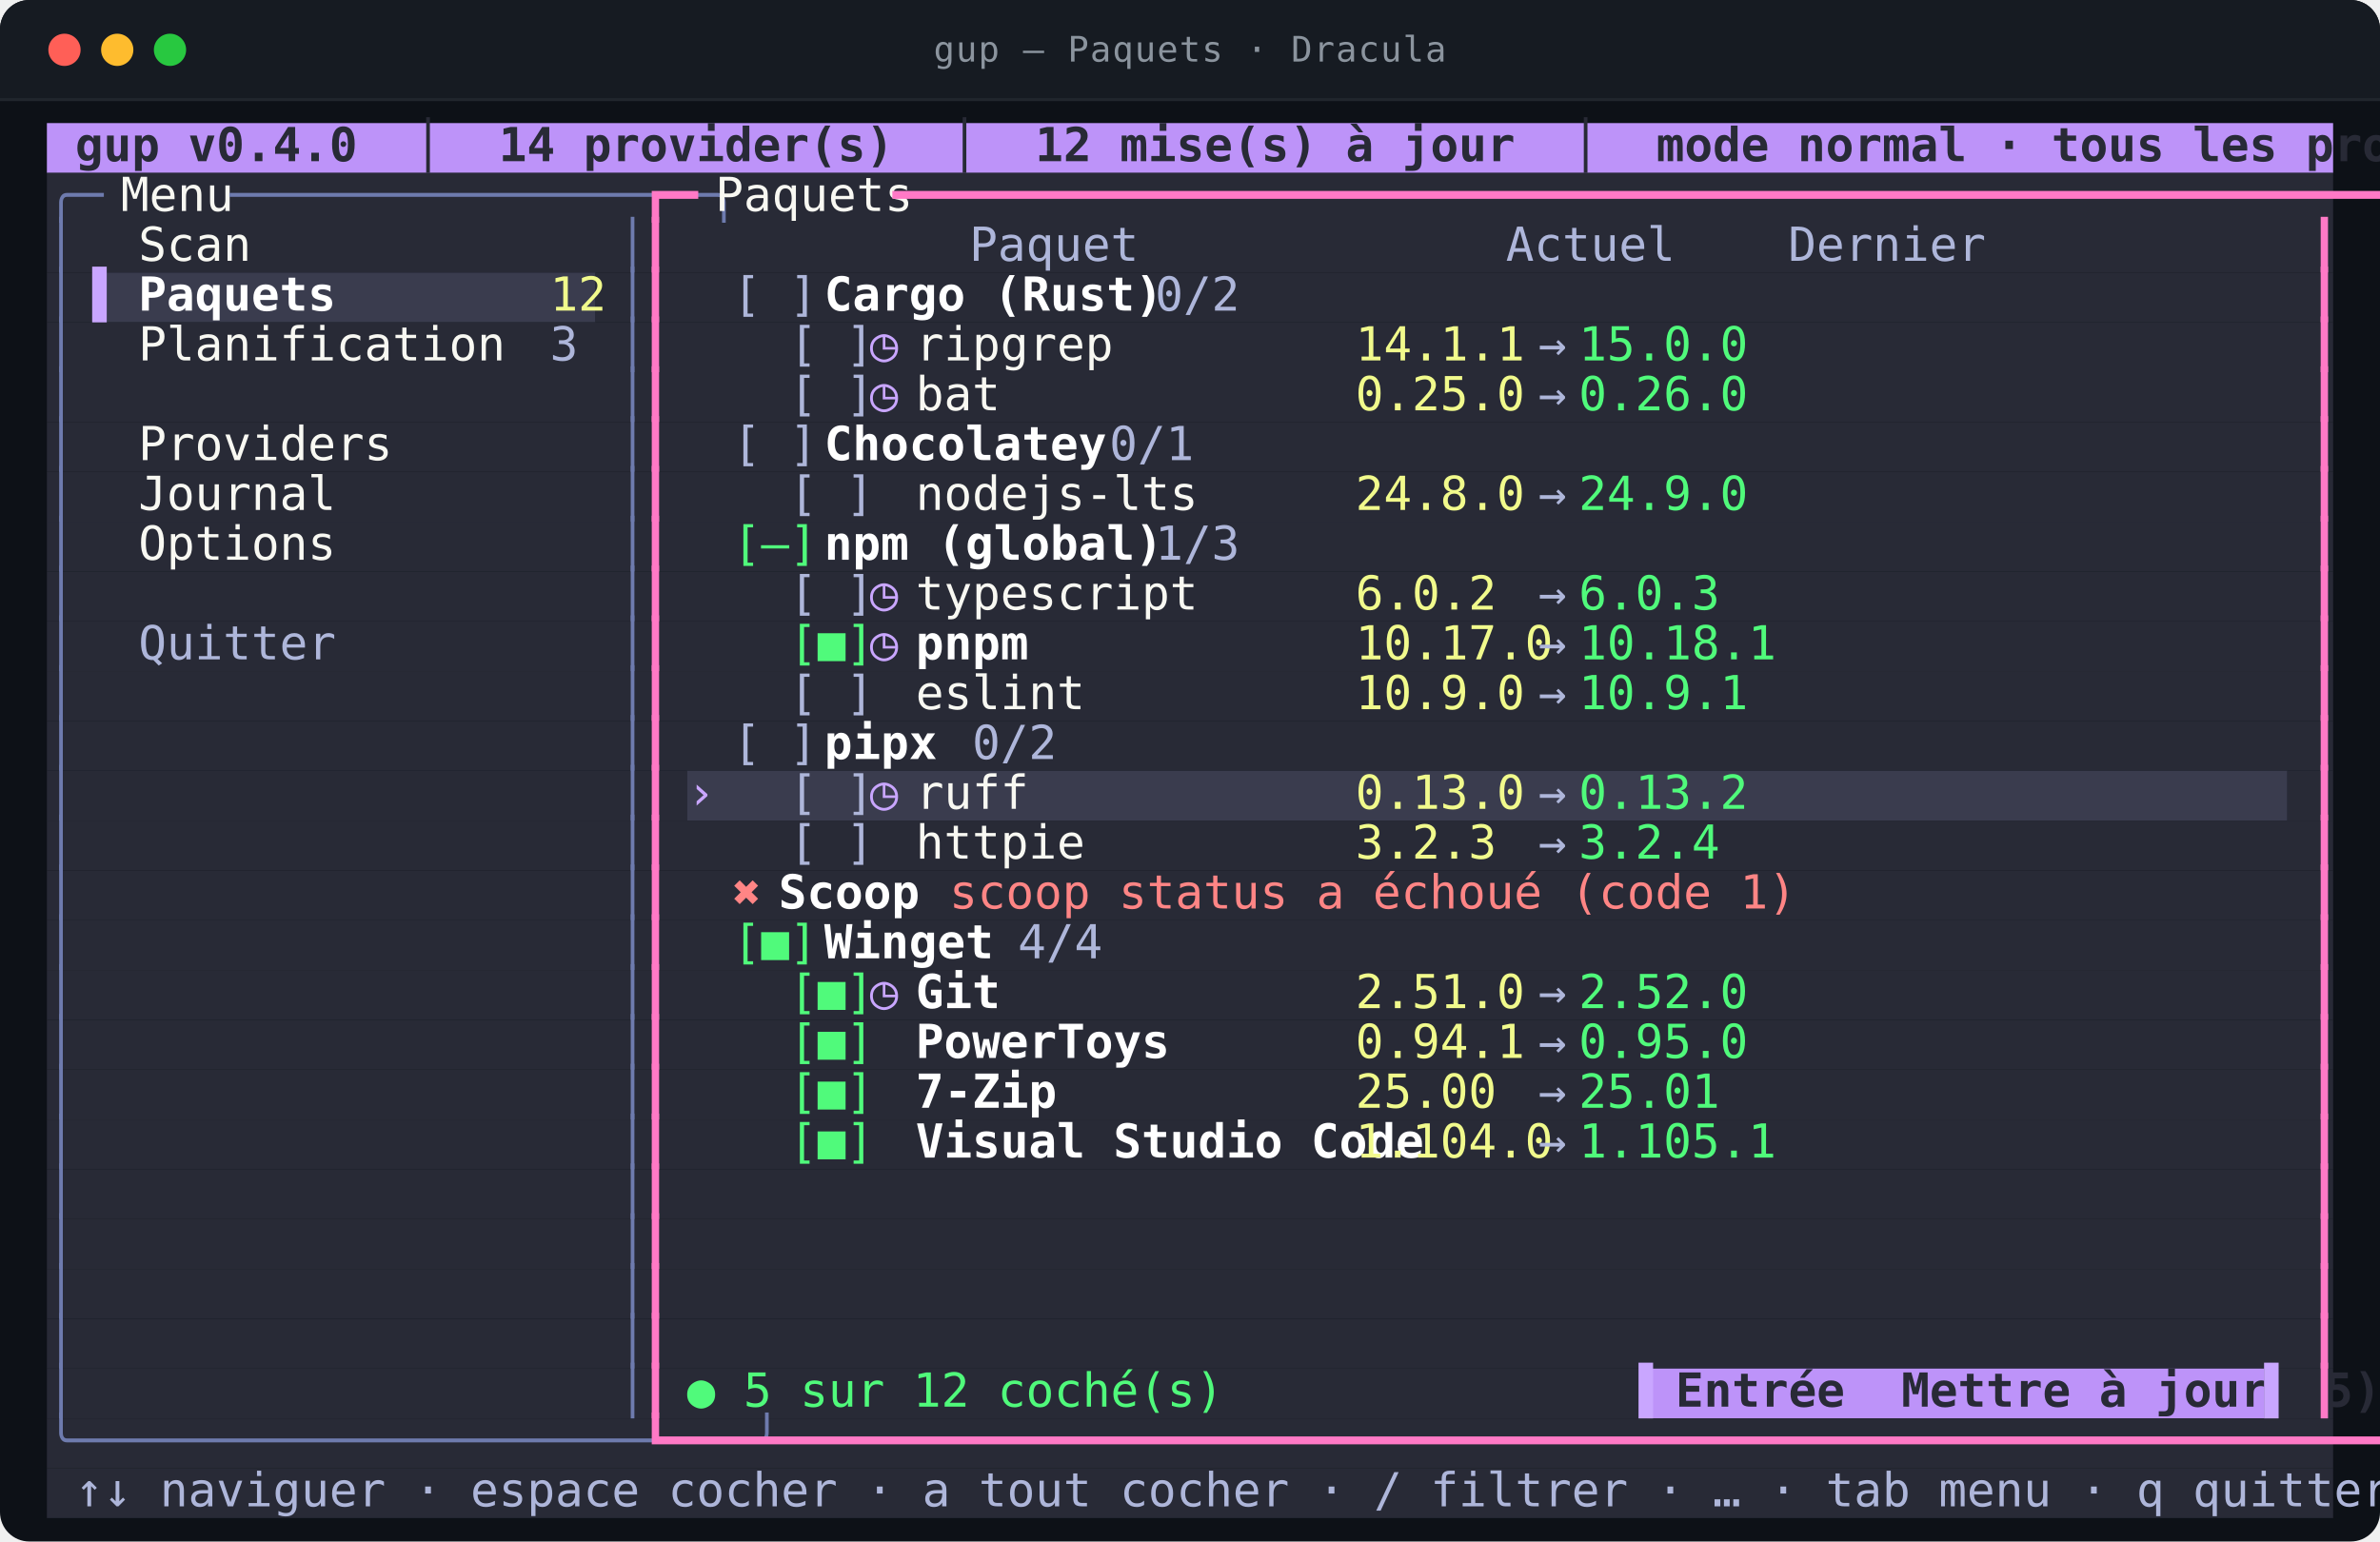
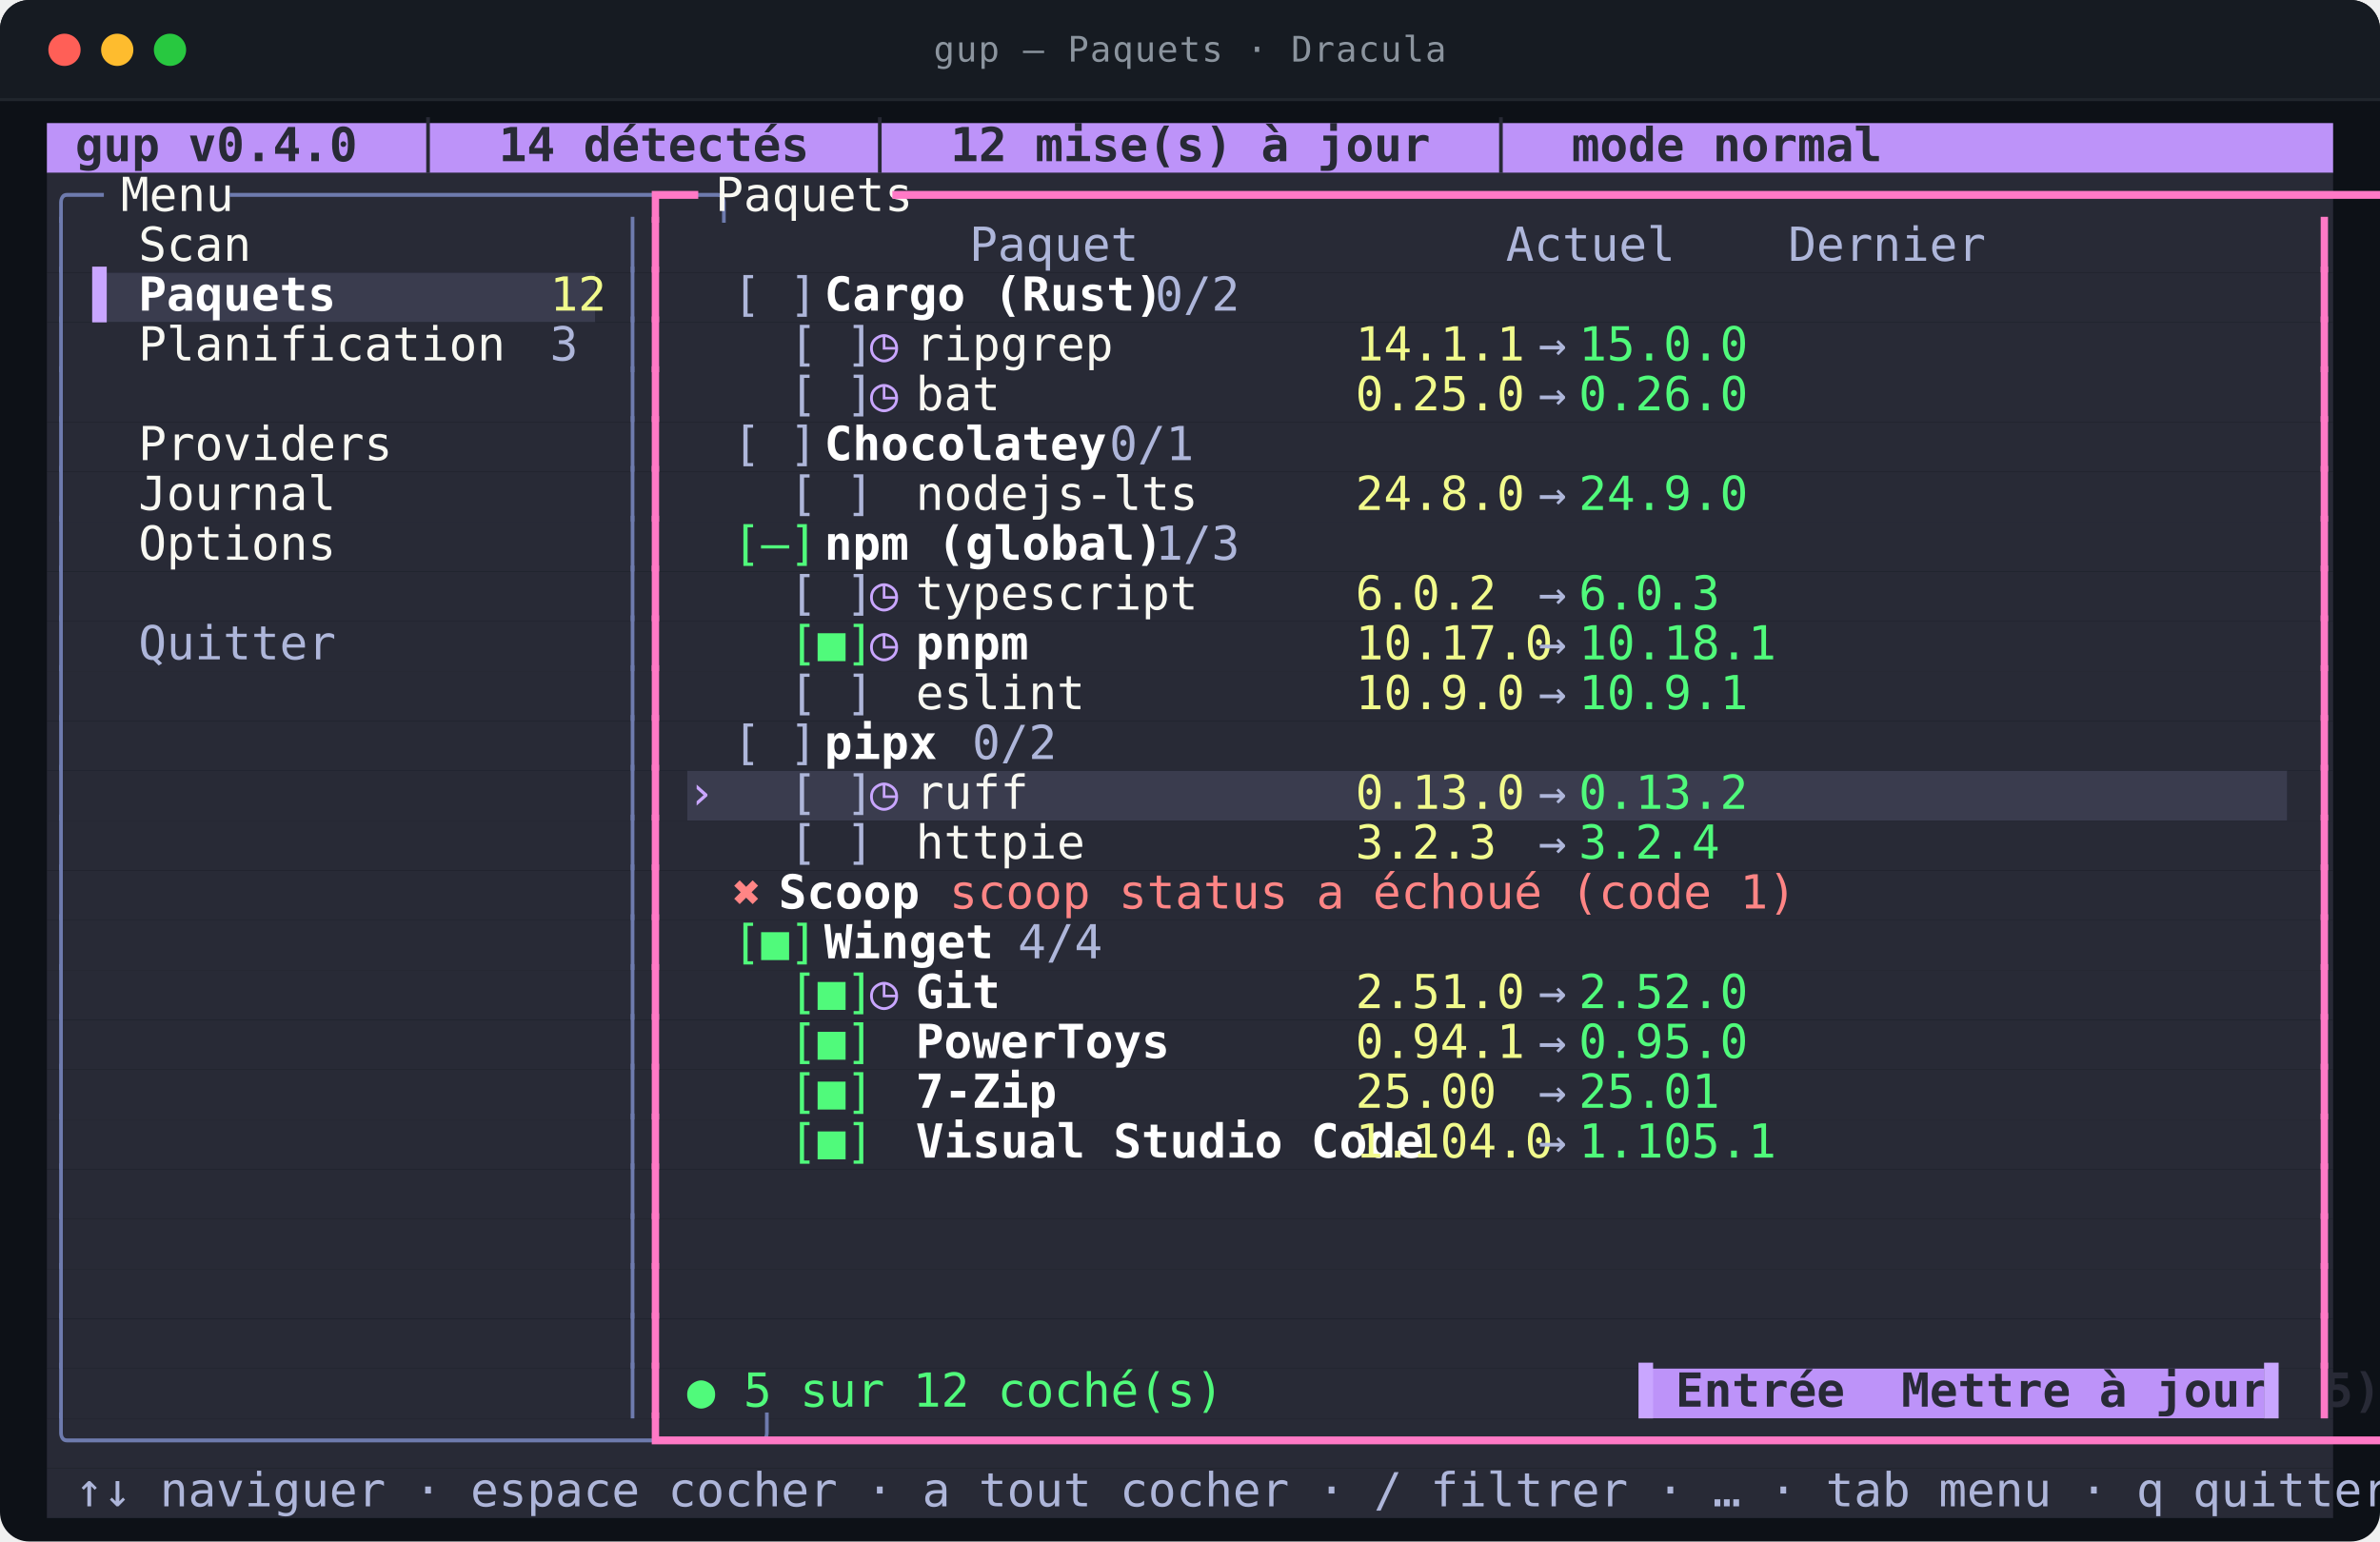
<svg xmlns="http://www.w3.org/2000/svg" viewBox="0 0 812.0 526.0" width="812.0" height="526.0" role="img" aria-labelledby="t d">
  <style>
text{font-family:ui-monospace,SFMono-Regular,"SF Mono",Menlo,Consolas,"DejaVu Sans Mono",monospace;font-size:16px}
.t{font-size:12px;letter-spacing:.4px;fill:#8b949e}
.b{font-weight:700}
.i{font-style:italic}
.u{text-decoration:underline}
.s{text-decoration:line-through}
.us{text-decoration:underline line-through}
.d{opacity:0.62}
.c0{fill:#bd93f9}
.c1{fill:#282a36}
.c2{fill:#3a3c4e}
.c3{fill:#6e7bae}
.c4{fill:#f8f8f2}
.c5{fill:#ff79c6}
.c6{fill:#aeb6da}
.c7{fill:#c9a6ff}
.c8{fill:#ffffff}
.c9{fill:#f1fa8c}
.c10{fill:#50fa7b}
.c11{fill:#ff8585}
</style>
  <rect y="0.0" width="812.0" height="526.0" rx="10.0" fill="#0d1117" />
  <rect y="0.0" width="812.0" height="34.0" rx="10.0" fill="#161b22" />
  <rect y="24.0" width="812.0" height="10.0" fill="#161b22" />
  <line x1="0.0" y1="34.0" x2="812.0" y2="34.0" stroke="#21262d" />
  <circle cx="22.0" cy="17.0" r="5.5" fill="#ff5f57" />
  <circle cx="40.0" cy="17.0" r="5.5" fill="#febc2e" />
  <circle cx="58.0" cy="17.0" r="5.5" fill="#28c840" />
  <text class="t" x="406.0" y="21.0" text-anchor="middle">gup — Paquets · Dracula</text>
  <rect class="c0" x="16.0" y="42.0" width="780.0" height="17.0" />
  <rect class="c1" x="16.0" y="59.0" width="780.0" height="17.0" />
  <rect class="c1" x="16.0" y="76.0" width="780.0" height="17.0" />
  <rect class="c1" x="16.0" y="93.0" width="15.6" height="17.0" />
  <rect class="c2" x="31.6" y="93.0" width="171.6" height="17.0" />
  <rect class="c1" x="203.2" y="93.0" width="592.8" height="17.0" />
  <rect class="c1" x="16.0" y="110.0" width="780.0" height="17.0" />
  <rect class="c1" x="16.0" y="127.0" width="780.0" height="17.0" />
  <rect class="c1" x="16.0" y="144.0" width="780.0" height="17.0" />
  <rect class="c1" x="16.0" y="161.0" width="780.0" height="17.0" />
  <rect class="c1" x="16.0" y="178.0" width="780.0" height="17.0" />
  <rect class="c1" x="16.0" y="195.0" width="780.0" height="17.0" />
  <rect class="c1" x="16.0" y="212.0" width="780.0" height="17.0" />
  <rect class="c1" x="16.0" y="229.0" width="780.0" height="17.0" />
  <rect class="c1" x="16.0" y="246.0" width="780.0" height="17.0" />
  <rect class="c1" x="16.0" y="263.0" width="218.4" height="17.0" />
  <rect class="c2" x="234.4" y="263.0" width="546.0" height="17.0" />
  <rect class="c1" x="780.4" y="263.0" width="15.6" height="17.0" />
  <rect class="c1" x="16.0" y="280.0" width="780.0" height="17.0" />
  <rect class="c1" x="16.0" y="297.0" width="780.0" height="17.0" />
  <rect class="c1" x="16.0" y="314.0" width="780.0" height="17.0" />
  <rect class="c1" x="16.0" y="331.0" width="780.0" height="17.0" />
  <rect class="c1" x="16.0" y="348.0" width="780.0" height="17.0" />
  <rect class="c1" x="16.0" y="365.0" width="780.0" height="17.0" />
  <rect class="c1" x="16.0" y="382.0" width="780.0" height="17.0" />
  <rect class="c1" x="16.0" y="399.0" width="780.0" height="17.0" />
  <rect class="c1" x="16.0" y="416.0" width="780.0" height="17.0" />
  <rect class="c1" x="16.0" y="433.0" width="780.0" height="17.0" />
  <rect class="c1" x="16.0" y="450.0" width="780.0" height="17.0" />
  <rect class="c1" x="16.0" y="467.0" width="546.0" height="17.0" />
  <rect class="c0" x="562.0" y="467.0" width="210.6" height="17.0" />
  <rect class="c1" x="772.6" y="467.0" width="23.4" height="17.0" />
  <rect class="c1" x="16.0" y="484.0" width="780.0" height="17.0" />
  <rect class="c1" x="16.0" y="501.0" width="780.0" height="17.0" />
-   <text class="c1 b" x="16.0" y="55.0" textLength="694.2" lengthAdjust="spacingAndGlyphs" xml:space="preserve"> gup v0.4.0  │  14 provider(s)  │  12 mise(s) à jour  │  mode normal · tous les providers</text>
+   <text class="c1 b" x="16.0" y="55.0" textLength="507.0" lengthAdjust="spacingAndGlyphs" xml:space="preserve"> gup v0.4.0  │  14 détectés  │  12 mise(s) à jour  │  mode normal</text>
  <text class="c3" x="16.0" y="72.0" textLength="15.6" lengthAdjust="spacingAndGlyphs" xml:space="preserve">╭─</text>
  <text class="c4" x="31.6" y="72.0" textLength="46.8" lengthAdjust="spacingAndGlyphs" xml:space="preserve"> Menu </text>
  <text class="c3" x="78.4" y="72.0" textLength="140.4" lengthAdjust="spacingAndGlyphs" xml:space="preserve">─────────────────╮</text>
  <text class="c5" x="218.8" y="72.0" textLength="15.6" lengthAdjust="spacingAndGlyphs" xml:space="preserve">┏━</text>
  <text class="c4" x="234.4" y="72.0" textLength="70.2" lengthAdjust="spacingAndGlyphs" xml:space="preserve"> Paquets </text>
  <text class="c5" x="304.6" y="72.0" textLength="491.4" lengthAdjust="spacingAndGlyphs" xml:space="preserve">━━━━━━━━━━━━━━━━━━━━━━━━━━━━━━━━━━━━━━━━━━━━━━━━━━━━━━━━━━━━━━┓</text>
  <text class="c3" x="16.0" y="89.0" textLength="7.8" lengthAdjust="spacingAndGlyphs" xml:space="preserve">│</text>
  <text class="c4" x="47.2" y="89.0" textLength="140.4" lengthAdjust="spacingAndGlyphs" xml:space="preserve">Scan              </text>
  <text class="c3" x="211.0" y="89.0" textLength="7.8" lengthAdjust="spacingAndGlyphs" xml:space="preserve">│</text>
  <text class="c5" x="218.8" y="89.0" textLength="7.8" lengthAdjust="spacingAndGlyphs" xml:space="preserve">┃</text>
  <text class="c6" x="234.4" y="89.0" textLength="366.6" lengthAdjust="spacingAndGlyphs" xml:space="preserve">          Paquet             Actuel    Dernier </text>
  <text class="c5" x="788.2" y="89.0" textLength="7.8" lengthAdjust="spacingAndGlyphs" xml:space="preserve">┃</text>
  <text class="c3" x="16.0" y="106.0" textLength="7.8" lengthAdjust="spacingAndGlyphs" xml:space="preserve">│</text>
  <text class="c7" x="31.6" y="106.0" textLength="15.6" lengthAdjust="spacingAndGlyphs" xml:space="preserve">▌ </text>
  <text class="c8 b" x="47.2" y="106.0" textLength="140.4" lengthAdjust="spacingAndGlyphs" xml:space="preserve">Paquets           </text>
  <text class="c9" x="187.6" y="106.0" textLength="15.6" lengthAdjust="spacingAndGlyphs" xml:space="preserve">12</text>
  <text class="c3" x="211.0" y="106.0" textLength="7.8" lengthAdjust="spacingAndGlyphs" xml:space="preserve">│</text>
  <text class="c5" x="218.8" y="106.0" textLength="7.8" lengthAdjust="spacingAndGlyphs" xml:space="preserve">┃</text>
  <text class="c6" x="250.0" y="106.0" textLength="31.2" lengthAdjust="spacingAndGlyphs" xml:space="preserve">[ ] </text>
  <text class="c8 b" x="281.2" y="106.0" textLength="93.6" lengthAdjust="spacingAndGlyphs" xml:space="preserve">Cargo (Rust)</text>
  <text class="c6" x="374.8" y="106.0" textLength="39.0" lengthAdjust="spacingAndGlyphs" xml:space="preserve">  0/2</text>
  <text class="c5" x="788.2" y="106.0" textLength="7.8" lengthAdjust="spacingAndGlyphs" xml:space="preserve">┃</text>
  <text class="c3" x="16.0" y="123.0" textLength="7.8" lengthAdjust="spacingAndGlyphs" xml:space="preserve">│</text>
  <text class="c4" x="47.2" y="123.0" textLength="140.4" lengthAdjust="spacingAndGlyphs" xml:space="preserve">Planification     </text>
  <text class="c6" x="187.6" y="123.0" textLength="7.8" lengthAdjust="spacingAndGlyphs" xml:space="preserve">3</text>
  <text class="c3" x="211.0" y="123.0" textLength="7.8" lengthAdjust="spacingAndGlyphs" xml:space="preserve">│</text>
  <text class="c5" x="218.8" y="123.0" textLength="7.8" lengthAdjust="spacingAndGlyphs" xml:space="preserve">┃</text>
  <text class="c6" x="250.0" y="123.0" textLength="46.8" lengthAdjust="spacingAndGlyphs" xml:space="preserve">  [ ] </text>
  <text class="c7" x="296.8" y="123.0" textLength="15.6" lengthAdjust="spacingAndGlyphs" xml:space="preserve">◷ </text>
  <text class="c4" x="312.4" y="123.0" textLength="140.4" lengthAdjust="spacingAndGlyphs" xml:space="preserve">ripgrep           </text>
  <text class="c9" x="452.8" y="123.0" textLength="62.4" lengthAdjust="spacingAndGlyphs" xml:space="preserve"> 14.1.1 </text>
  <text class="c6" x="515.2" y="123.0" textLength="23.4" lengthAdjust="spacingAndGlyphs" xml:space="preserve"> → </text>
  <text class="c10" x="538.6" y="123.0" textLength="54.6" lengthAdjust="spacingAndGlyphs" xml:space="preserve">15.0.0 </text>
  <text class="c5" x="788.2" y="123.0" textLength="7.8" lengthAdjust="spacingAndGlyphs" xml:space="preserve">┃</text>
  <text class="c3" x="16.0" y="140.0" textLength="7.8" lengthAdjust="spacingAndGlyphs" xml:space="preserve">│</text>
  <text class="c3" x="211.0" y="140.0" textLength="7.8" lengthAdjust="spacingAndGlyphs" xml:space="preserve">│</text>
  <text class="c5" x="218.8" y="140.0" textLength="7.8" lengthAdjust="spacingAndGlyphs" xml:space="preserve">┃</text>
  <text class="c6" x="250.0" y="140.0" textLength="46.8" lengthAdjust="spacingAndGlyphs" xml:space="preserve">  [ ] </text>
  <text class="c7" x="296.8" y="140.0" textLength="15.6" lengthAdjust="spacingAndGlyphs" xml:space="preserve">◷ </text>
  <text class="c4" x="312.4" y="140.0" textLength="140.4" lengthAdjust="spacingAndGlyphs" xml:space="preserve">bat               </text>
  <text class="c9" x="452.8" y="140.0" textLength="62.4" lengthAdjust="spacingAndGlyphs" xml:space="preserve"> 0.25.0 </text>
  <text class="c6" x="515.2" y="140.0" textLength="23.4" lengthAdjust="spacingAndGlyphs" xml:space="preserve"> → </text>
  <text class="c10" x="538.6" y="140.0" textLength="54.6" lengthAdjust="spacingAndGlyphs" xml:space="preserve">0.26.0 </text>
  <text class="c5" x="788.2" y="140.0" textLength="7.8" lengthAdjust="spacingAndGlyphs" xml:space="preserve">┃</text>
  <text class="c3" x="16.0" y="157.0" textLength="7.8" lengthAdjust="spacingAndGlyphs" xml:space="preserve">│</text>
  <text class="c4" x="47.2" y="157.0" textLength="140.4" lengthAdjust="spacingAndGlyphs" xml:space="preserve">Providers         </text>
  <text class="c3" x="211.0" y="157.0" textLength="7.8" lengthAdjust="spacingAndGlyphs" xml:space="preserve">│</text>
  <text class="c5" x="218.8" y="157.0" textLength="7.8" lengthAdjust="spacingAndGlyphs" xml:space="preserve">┃</text>
  <text class="c6" x="250.0" y="157.0" textLength="31.2" lengthAdjust="spacingAndGlyphs" xml:space="preserve">[ ] </text>
  <text class="c8 b" x="281.2" y="157.0" textLength="78.0" lengthAdjust="spacingAndGlyphs" xml:space="preserve">Chocolatey</text>
  <text class="c6" x="359.2" y="157.0" textLength="39.0" lengthAdjust="spacingAndGlyphs" xml:space="preserve">  0/1</text>
  <text class="c5" x="788.2" y="157.0" textLength="7.8" lengthAdjust="spacingAndGlyphs" xml:space="preserve">┃</text>
  <text class="c3" x="16.0" y="174.0" textLength="7.8" lengthAdjust="spacingAndGlyphs" xml:space="preserve">│</text>
  <text class="c4" x="47.2" y="174.0" textLength="140.4" lengthAdjust="spacingAndGlyphs" xml:space="preserve">Journal           </text>
  <text class="c3" x="211.0" y="174.0" textLength="7.8" lengthAdjust="spacingAndGlyphs" xml:space="preserve">│</text>
  <text class="c5" x="218.8" y="174.0" textLength="7.8" lengthAdjust="spacingAndGlyphs" xml:space="preserve">┃</text>
  <text class="c6" x="250.0" y="174.0" textLength="46.8" lengthAdjust="spacingAndGlyphs" xml:space="preserve">  [ ] </text>
  <text class="c4" x="312.4" y="174.0" textLength="140.4" lengthAdjust="spacingAndGlyphs" xml:space="preserve">nodejs-lts        </text>
  <text class="c9" x="452.8" y="174.0" textLength="62.4" lengthAdjust="spacingAndGlyphs" xml:space="preserve"> 24.8.0 </text>
  <text class="c6" x="515.2" y="174.0" textLength="23.4" lengthAdjust="spacingAndGlyphs" xml:space="preserve"> → </text>
  <text class="c10" x="538.6" y="174.0" textLength="54.6" lengthAdjust="spacingAndGlyphs" xml:space="preserve">24.9.0 </text>
  <text class="c5" x="788.2" y="174.0" textLength="7.8" lengthAdjust="spacingAndGlyphs" xml:space="preserve">┃</text>
  <text class="c3" x="16.0" y="191.0" textLength="7.8" lengthAdjust="spacingAndGlyphs" xml:space="preserve">│</text>
  <text class="c4" x="47.2" y="191.0" textLength="140.4" lengthAdjust="spacingAndGlyphs" xml:space="preserve">Options           </text>
  <text class="c3" x="211.0" y="191.0" textLength="7.8" lengthAdjust="spacingAndGlyphs" xml:space="preserve">│</text>
  <text class="c5" x="218.8" y="191.0" textLength="7.8" lengthAdjust="spacingAndGlyphs" xml:space="preserve">┃</text>
  <text class="c10" x="250.0" y="191.0" textLength="31.2" lengthAdjust="spacingAndGlyphs" xml:space="preserve">[–] </text>
  <text class="c8 b" x="281.2" y="191.0" textLength="93.6" lengthAdjust="spacingAndGlyphs" xml:space="preserve">npm (global)</text>
  <text class="c6" x="374.8" y="191.0" textLength="39.0" lengthAdjust="spacingAndGlyphs" xml:space="preserve">  1/3</text>
  <text class="c5" x="788.2" y="191.0" textLength="7.8" lengthAdjust="spacingAndGlyphs" xml:space="preserve">┃</text>
  <text class="c3" x="16.0" y="208.0" textLength="7.8" lengthAdjust="spacingAndGlyphs" xml:space="preserve">│</text>
  <text class="c3" x="211.0" y="208.0" textLength="7.8" lengthAdjust="spacingAndGlyphs" xml:space="preserve">│</text>
  <text class="c5" x="218.8" y="208.0" textLength="7.8" lengthAdjust="spacingAndGlyphs" xml:space="preserve">┃</text>
  <text class="c6" x="250.0" y="208.0" textLength="46.8" lengthAdjust="spacingAndGlyphs" xml:space="preserve">  [ ] </text>
  <text class="c7" x="296.8" y="208.0" textLength="15.6" lengthAdjust="spacingAndGlyphs" xml:space="preserve">◷ </text>
  <text class="c4" x="312.4" y="208.0" textLength="140.4" lengthAdjust="spacingAndGlyphs" xml:space="preserve">typescript        </text>
  <text class="c9" x="452.8" y="208.0" textLength="62.4" lengthAdjust="spacingAndGlyphs" xml:space="preserve"> 6.0.2  </text>
  <text class="c6" x="515.2" y="208.0" textLength="23.4" lengthAdjust="spacingAndGlyphs" xml:space="preserve"> → </text>
  <text class="c10" x="538.6" y="208.0" textLength="54.6" lengthAdjust="spacingAndGlyphs" xml:space="preserve">6.0.3  </text>
  <text class="c5" x="788.2" y="208.0" textLength="7.8" lengthAdjust="spacingAndGlyphs" xml:space="preserve">┃</text>
  <text class="c3" x="16.0" y="225.0" textLength="7.8" lengthAdjust="spacingAndGlyphs" xml:space="preserve">│</text>
  <text class="c6" x="47.2" y="225.0" textLength="140.4" lengthAdjust="spacingAndGlyphs" xml:space="preserve">Quitter           </text>
  <text class="c3" x="211.0" y="225.0" textLength="7.8" lengthAdjust="spacingAndGlyphs" xml:space="preserve">│</text>
  <text class="c5" x="218.8" y="225.0" textLength="7.8" lengthAdjust="spacingAndGlyphs" xml:space="preserve">┃</text>
  <text class="c10" x="250.0" y="225.0" textLength="46.8" lengthAdjust="spacingAndGlyphs" xml:space="preserve">  [■] </text>
  <text class="c7" x="296.8" y="225.0" textLength="15.6" lengthAdjust="spacingAndGlyphs" xml:space="preserve">◷ </text>
  <text class="c8 b" x="312.4" y="225.0" textLength="140.4" lengthAdjust="spacingAndGlyphs" xml:space="preserve">pnpm              </text>
  <text class="c9" x="452.8" y="225.0" textLength="62.4" lengthAdjust="spacingAndGlyphs" xml:space="preserve"> 10.17.0</text>
  <text class="c6" x="515.2" y="225.0" textLength="23.4" lengthAdjust="spacingAndGlyphs" xml:space="preserve"> → </text>
  <text class="c10" x="538.6" y="225.0" textLength="54.6" lengthAdjust="spacingAndGlyphs" xml:space="preserve">10.18.1</text>
  <text class="c5" x="788.2" y="225.0" textLength="7.8" lengthAdjust="spacingAndGlyphs" xml:space="preserve">┃</text>
  <text class="c3" x="16.0" y="242.0" textLength="7.8" lengthAdjust="spacingAndGlyphs" xml:space="preserve">│</text>
  <text class="c3" x="211.0" y="242.0" textLength="7.8" lengthAdjust="spacingAndGlyphs" xml:space="preserve">│</text>
  <text class="c5" x="218.8" y="242.0" textLength="7.8" lengthAdjust="spacingAndGlyphs" xml:space="preserve">┃</text>
  <text class="c6" x="250.0" y="242.0" textLength="46.8" lengthAdjust="spacingAndGlyphs" xml:space="preserve">  [ ] </text>
  <text class="c4" x="312.4" y="242.0" textLength="140.4" lengthAdjust="spacingAndGlyphs" xml:space="preserve">eslint            </text>
  <text class="c9" x="452.8" y="242.0" textLength="62.4" lengthAdjust="spacingAndGlyphs" xml:space="preserve"> 10.9.0 </text>
  <text class="c6" x="515.2" y="242.0" textLength="23.4" lengthAdjust="spacingAndGlyphs" xml:space="preserve"> → </text>
  <text class="c10" x="538.6" y="242.0" textLength="54.6" lengthAdjust="spacingAndGlyphs" xml:space="preserve">10.9.1 </text>
  <text class="c5" x="788.2" y="242.0" textLength="7.8" lengthAdjust="spacingAndGlyphs" xml:space="preserve">┃</text>
  <text class="c3" x="16.0" y="259.0" textLength="7.8" lengthAdjust="spacingAndGlyphs" xml:space="preserve">│</text>
  <text class="c3" x="211.0" y="259.0" textLength="7.8" lengthAdjust="spacingAndGlyphs" xml:space="preserve">│</text>
  <text class="c5" x="218.8" y="259.0" textLength="7.8" lengthAdjust="spacingAndGlyphs" xml:space="preserve">┃</text>
  <text class="c6" x="250.0" y="259.0" textLength="31.2" lengthAdjust="spacingAndGlyphs" xml:space="preserve">[ ] </text>
  <text class="c8 b" x="281.2" y="259.0" textLength="31.2" lengthAdjust="spacingAndGlyphs" xml:space="preserve">pipx</text>
  <text class="c6" x="312.4" y="259.0" textLength="39.0" lengthAdjust="spacingAndGlyphs" xml:space="preserve">  0/2</text>
  <text class="c5" x="788.2" y="259.0" textLength="7.8" lengthAdjust="spacingAndGlyphs" xml:space="preserve">┃</text>
  <text class="c3" x="16.0" y="276.0" textLength="7.8" lengthAdjust="spacingAndGlyphs" xml:space="preserve">│</text>
  <text class="c3" x="211.0" y="276.0" textLength="7.8" lengthAdjust="spacingAndGlyphs" xml:space="preserve">│</text>
  <text class="c5" x="218.8" y="276.0" textLength="7.8" lengthAdjust="spacingAndGlyphs" xml:space="preserve">┃</text>
  <text class="c7" x="234.4" y="276.0" textLength="15.6" lengthAdjust="spacingAndGlyphs" xml:space="preserve">› </text>
  <text class="c6" x="250.0" y="276.0" textLength="46.8" lengthAdjust="spacingAndGlyphs" xml:space="preserve">  [ ] </text>
  <text class="c7" x="296.8" y="276.0" textLength="15.6" lengthAdjust="spacingAndGlyphs" xml:space="preserve">◷ </text>
  <text class="c4" x="312.4" y="276.0" textLength="140.4" lengthAdjust="spacingAndGlyphs" xml:space="preserve">ruff              </text>
  <text class="c9" x="452.8" y="276.0" textLength="62.4" lengthAdjust="spacingAndGlyphs" xml:space="preserve"> 0.13.0 </text>
  <text class="c6" x="515.2" y="276.0" textLength="23.4" lengthAdjust="spacingAndGlyphs" xml:space="preserve"> → </text>
  <text class="c10" x="538.6" y="276.0" textLength="54.6" lengthAdjust="spacingAndGlyphs" xml:space="preserve">0.13.2 </text>
  <text class="c5" x="788.2" y="276.0" textLength="7.8" lengthAdjust="spacingAndGlyphs" xml:space="preserve">┃</text>
  <text class="c3" x="16.0" y="293.0" textLength="7.8" lengthAdjust="spacingAndGlyphs" xml:space="preserve">│</text>
  <text class="c3" x="211.0" y="293.0" textLength="7.8" lengthAdjust="spacingAndGlyphs" xml:space="preserve">│</text>
  <text class="c5" x="218.8" y="293.0" textLength="7.8" lengthAdjust="spacingAndGlyphs" xml:space="preserve">┃</text>
  <text class="c6" x="250.0" y="293.0" textLength="46.8" lengthAdjust="spacingAndGlyphs" xml:space="preserve">  [ ] </text>
  <text class="c4" x="312.4" y="293.0" textLength="140.4" lengthAdjust="spacingAndGlyphs" xml:space="preserve">httpie            </text>
  <text class="c9" x="452.8" y="293.0" textLength="62.4" lengthAdjust="spacingAndGlyphs" xml:space="preserve"> 3.2.3  </text>
  <text class="c6" x="515.2" y="293.0" textLength="23.4" lengthAdjust="spacingAndGlyphs" xml:space="preserve"> → </text>
  <text class="c10" x="538.6" y="293.0" textLength="54.6" lengthAdjust="spacingAndGlyphs" xml:space="preserve">3.2.4  </text>
  <text class="c5" x="788.2" y="293.0" textLength="7.8" lengthAdjust="spacingAndGlyphs" xml:space="preserve">┃</text>
  <text class="c3" x="16.0" y="310.0" textLength="7.8" lengthAdjust="spacingAndGlyphs" xml:space="preserve">│</text>
  <text class="c3" x="211.0" y="310.0" textLength="7.8" lengthAdjust="spacingAndGlyphs" xml:space="preserve">│</text>
  <text class="c5" x="218.8" y="310.0" textLength="7.8" lengthAdjust="spacingAndGlyphs" xml:space="preserve">┃</text>
  <text class="c11" x="250.0" y="310.0" textLength="15.6" lengthAdjust="spacingAndGlyphs" xml:space="preserve">✖ </text>
  <text class="c8 b" x="265.6" y="310.0" textLength="39.0" lengthAdjust="spacingAndGlyphs" xml:space="preserve">Scoop</text>
  <text class="c11" x="304.6" y="310.0" textLength="249.6" lengthAdjust="spacingAndGlyphs" xml:space="preserve">  scoop status a échoué (code 1)</text>
  <text class="c5" x="788.2" y="310.0" textLength="7.8" lengthAdjust="spacingAndGlyphs" xml:space="preserve">┃</text>
  <text class="c3" x="16.0" y="327.0" textLength="7.8" lengthAdjust="spacingAndGlyphs" xml:space="preserve">│</text>
  <text class="c3" x="211.0" y="327.0" textLength="7.8" lengthAdjust="spacingAndGlyphs" xml:space="preserve">│</text>
  <text class="c5" x="218.8" y="327.0" textLength="7.8" lengthAdjust="spacingAndGlyphs" xml:space="preserve">┃</text>
  <text class="c10" x="250.0" y="327.0" textLength="31.2" lengthAdjust="spacingAndGlyphs" xml:space="preserve">[■] </text>
  <text class="c8 b" x="281.2" y="327.0" textLength="46.8" lengthAdjust="spacingAndGlyphs" xml:space="preserve">Winget</text>
  <text class="c6" x="328.0" y="327.0" textLength="39.0" lengthAdjust="spacingAndGlyphs" xml:space="preserve">  4/4</text>
  <text class="c5" x="788.2" y="327.0" textLength="7.8" lengthAdjust="spacingAndGlyphs" xml:space="preserve">┃</text>
  <text class="c3" x="16.0" y="344.0" textLength="7.8" lengthAdjust="spacingAndGlyphs" xml:space="preserve">│</text>
  <text class="c3" x="211.0" y="344.0" textLength="7.8" lengthAdjust="spacingAndGlyphs" xml:space="preserve">│</text>
  <text class="c5" x="218.8" y="344.0" textLength="7.8" lengthAdjust="spacingAndGlyphs" xml:space="preserve">┃</text>
  <text class="c10" x="250.0" y="344.0" textLength="46.8" lengthAdjust="spacingAndGlyphs" xml:space="preserve">  [■] </text>
  <text class="c7" x="296.8" y="344.0" textLength="15.6" lengthAdjust="spacingAndGlyphs" xml:space="preserve">◷ </text>
  <text class="c8 b" x="312.4" y="344.0" textLength="140.4" lengthAdjust="spacingAndGlyphs" xml:space="preserve">Git               </text>
  <text class="c9" x="452.8" y="344.0" textLength="62.4" lengthAdjust="spacingAndGlyphs" xml:space="preserve"> 2.51.0 </text>
  <text class="c6" x="515.2" y="344.0" textLength="23.4" lengthAdjust="spacingAndGlyphs" xml:space="preserve"> → </text>
  <text class="c10" x="538.6" y="344.0" textLength="54.6" lengthAdjust="spacingAndGlyphs" xml:space="preserve">2.52.0 </text>
  <text class="c5" x="788.2" y="344.0" textLength="7.8" lengthAdjust="spacingAndGlyphs" xml:space="preserve">┃</text>
  <text class="c3" x="16.0" y="361.0" textLength="7.8" lengthAdjust="spacingAndGlyphs" xml:space="preserve">│</text>
  <text class="c3" x="211.0" y="361.0" textLength="7.8" lengthAdjust="spacingAndGlyphs" xml:space="preserve">│</text>
  <text class="c5" x="218.8" y="361.0" textLength="7.8" lengthAdjust="spacingAndGlyphs" xml:space="preserve">┃</text>
  <text class="c10" x="250.0" y="361.0" textLength="46.8" lengthAdjust="spacingAndGlyphs" xml:space="preserve">  [■] </text>
  <text class="c8 b" x="312.4" y="361.0" textLength="140.4" lengthAdjust="spacingAndGlyphs" xml:space="preserve">PowerToys         </text>
  <text class="c9" x="452.8" y="361.0" textLength="62.4" lengthAdjust="spacingAndGlyphs" xml:space="preserve"> 0.94.1 </text>
  <text class="c6" x="515.2" y="361.0" textLength="23.4" lengthAdjust="spacingAndGlyphs" xml:space="preserve"> → </text>
  <text class="c10" x="538.6" y="361.0" textLength="54.6" lengthAdjust="spacingAndGlyphs" xml:space="preserve">0.95.0 </text>
  <text class="c5" x="788.2" y="361.0" textLength="7.8" lengthAdjust="spacingAndGlyphs" xml:space="preserve">┃</text>
  <text class="c3" x="16.0" y="378.0" textLength="7.8" lengthAdjust="spacingAndGlyphs" xml:space="preserve">│</text>
  <text class="c3" x="211.0" y="378.0" textLength="7.8" lengthAdjust="spacingAndGlyphs" xml:space="preserve">│</text>
  <text class="c5" x="218.8" y="378.0" textLength="7.8" lengthAdjust="spacingAndGlyphs" xml:space="preserve">┃</text>
  <text class="c10" x="250.0" y="378.0" textLength="46.8" lengthAdjust="spacingAndGlyphs" xml:space="preserve">  [■] </text>
  <text class="c8 b" x="312.4" y="378.0" textLength="140.4" lengthAdjust="spacingAndGlyphs" xml:space="preserve">7-Zip             </text>
  <text class="c9" x="452.8" y="378.0" textLength="62.4" lengthAdjust="spacingAndGlyphs" xml:space="preserve"> 25.00  </text>
  <text class="c6" x="515.2" y="378.0" textLength="23.4" lengthAdjust="spacingAndGlyphs" xml:space="preserve"> → </text>
  <text class="c10" x="538.6" y="378.0" textLength="54.6" lengthAdjust="spacingAndGlyphs" xml:space="preserve">25.01  </text>
  <text class="c5" x="788.2" y="378.0" textLength="7.8" lengthAdjust="spacingAndGlyphs" xml:space="preserve">┃</text>
  <text class="c3" x="16.0" y="395.0" textLength="7.8" lengthAdjust="spacingAndGlyphs" xml:space="preserve">│</text>
  <text class="c3" x="211.0" y="395.0" textLength="7.8" lengthAdjust="spacingAndGlyphs" xml:space="preserve">│</text>
  <text class="c5" x="218.8" y="395.0" textLength="7.8" lengthAdjust="spacingAndGlyphs" xml:space="preserve">┃</text>
  <text class="c10" x="250.0" y="395.0" textLength="46.8" lengthAdjust="spacingAndGlyphs" xml:space="preserve">  [■] </text>
  <text class="c8 b" x="312.4" y="395.0" textLength="140.4" lengthAdjust="spacingAndGlyphs" xml:space="preserve">Visual Studio Code</text>
  <text class="c9" x="452.8" y="395.0" textLength="62.4" lengthAdjust="spacingAndGlyphs" xml:space="preserve"> 1.104.0</text>
  <text class="c6" x="515.2" y="395.0" textLength="23.4" lengthAdjust="spacingAndGlyphs" xml:space="preserve"> → </text>
  <text class="c10" x="538.6" y="395.0" textLength="54.6" lengthAdjust="spacingAndGlyphs" xml:space="preserve">1.105.1</text>
  <text class="c5" x="788.2" y="395.0" textLength="7.8" lengthAdjust="spacingAndGlyphs" xml:space="preserve">┃</text>
  <text class="c3" x="16.0" y="412.0" textLength="7.8" lengthAdjust="spacingAndGlyphs" xml:space="preserve">│</text>
  <text class="c3" x="211.0" y="412.0" textLength="7.8" lengthAdjust="spacingAndGlyphs" xml:space="preserve">│</text>
  <text class="c5" x="218.8" y="412.0" textLength="7.8" lengthAdjust="spacingAndGlyphs" xml:space="preserve">┃</text>
  <text class="c5" x="788.2" y="412.0" textLength="7.8" lengthAdjust="spacingAndGlyphs" xml:space="preserve">┃</text>
  <text class="c3" x="16.0" y="429.0" textLength="7.8" lengthAdjust="spacingAndGlyphs" xml:space="preserve">│</text>
  <text class="c3" x="211.0" y="429.0" textLength="7.8" lengthAdjust="spacingAndGlyphs" xml:space="preserve">│</text>
  <text class="c5" x="218.8" y="429.0" textLength="7.8" lengthAdjust="spacingAndGlyphs" xml:space="preserve">┃</text>
  <text class="c5" x="788.2" y="429.0" textLength="7.8" lengthAdjust="spacingAndGlyphs" xml:space="preserve">┃</text>
  <text class="c3" x="16.0" y="446.0" textLength="7.8" lengthAdjust="spacingAndGlyphs" xml:space="preserve">│</text>
  <text class="c3" x="211.0" y="446.0" textLength="7.8" lengthAdjust="spacingAndGlyphs" xml:space="preserve">│</text>
  <text class="c5" x="218.8" y="446.0" textLength="7.8" lengthAdjust="spacingAndGlyphs" xml:space="preserve">┃</text>
  <text class="c5" x="788.2" y="446.0" textLength="7.8" lengthAdjust="spacingAndGlyphs" xml:space="preserve">┃</text>
  <text class="c3" x="16.0" y="463.0" textLength="7.8" lengthAdjust="spacingAndGlyphs" xml:space="preserve">│</text>
  <text class="c3" x="211.0" y="463.0" textLength="7.8" lengthAdjust="spacingAndGlyphs" xml:space="preserve">│</text>
  <text class="c5" x="218.8" y="463.0" textLength="7.8" lengthAdjust="spacingAndGlyphs" xml:space="preserve">┃</text>
  <text class="c5" x="788.2" y="463.0" textLength="7.8" lengthAdjust="spacingAndGlyphs" xml:space="preserve">┃</text>
  <text class="c3" x="16.0" y="480.0" textLength="7.8" lengthAdjust="spacingAndGlyphs" xml:space="preserve">│</text>
  <text class="c3" x="211.0" y="480.0" textLength="7.8" lengthAdjust="spacingAndGlyphs" xml:space="preserve">│</text>
  <text class="c5" x="218.8" y="480.0" textLength="7.8" lengthAdjust="spacingAndGlyphs" xml:space="preserve">┃</text>
  <text class="c10" x="234.4" y="480.0" textLength="312.0" lengthAdjust="spacingAndGlyphs" xml:space="preserve">● 5 sur 12 coché(s)                     </text>
  <text class="c7" x="554.2" y="480.0" textLength="7.8" lengthAdjust="spacingAndGlyphs" xml:space="preserve">▐</text>
  <text class="c1 b" x="562.0" y="480.0" textLength="210.6" lengthAdjust="spacingAndGlyphs" xml:space="preserve"> Entrée  Mettre à jour (5) </text>
  <text class="c7" x="772.6" y="480.0" textLength="7.8" lengthAdjust="spacingAndGlyphs" xml:space="preserve">▌</text>
  <text class="c5" x="788.2" y="480.0" textLength="7.8" lengthAdjust="spacingAndGlyphs" xml:space="preserve">┃</text>
  <text class="c3" x="16.0" y="497.0" textLength="202.8" lengthAdjust="spacingAndGlyphs" xml:space="preserve">╰────────────────────────╯</text>
  <text class="c5" x="218.8" y="497.0" textLength="577.2" lengthAdjust="spacingAndGlyphs" xml:space="preserve">┗━━━━━━━━━━━━━━━━━━━━━━━━━━━━━━━━━━━━━━━━━━━━━━━━━━━━━━━━━━━━━━━━━━━━━━━━┛</text>
  <text class="c6" x="16.0" y="514.0" textLength="647.4" lengthAdjust="spacingAndGlyphs" xml:space="preserve"> ↑↓ naviguer · espace cocher · a tout cocher · / filtrer · … · tab menu · q quitter</text>
</svg>
